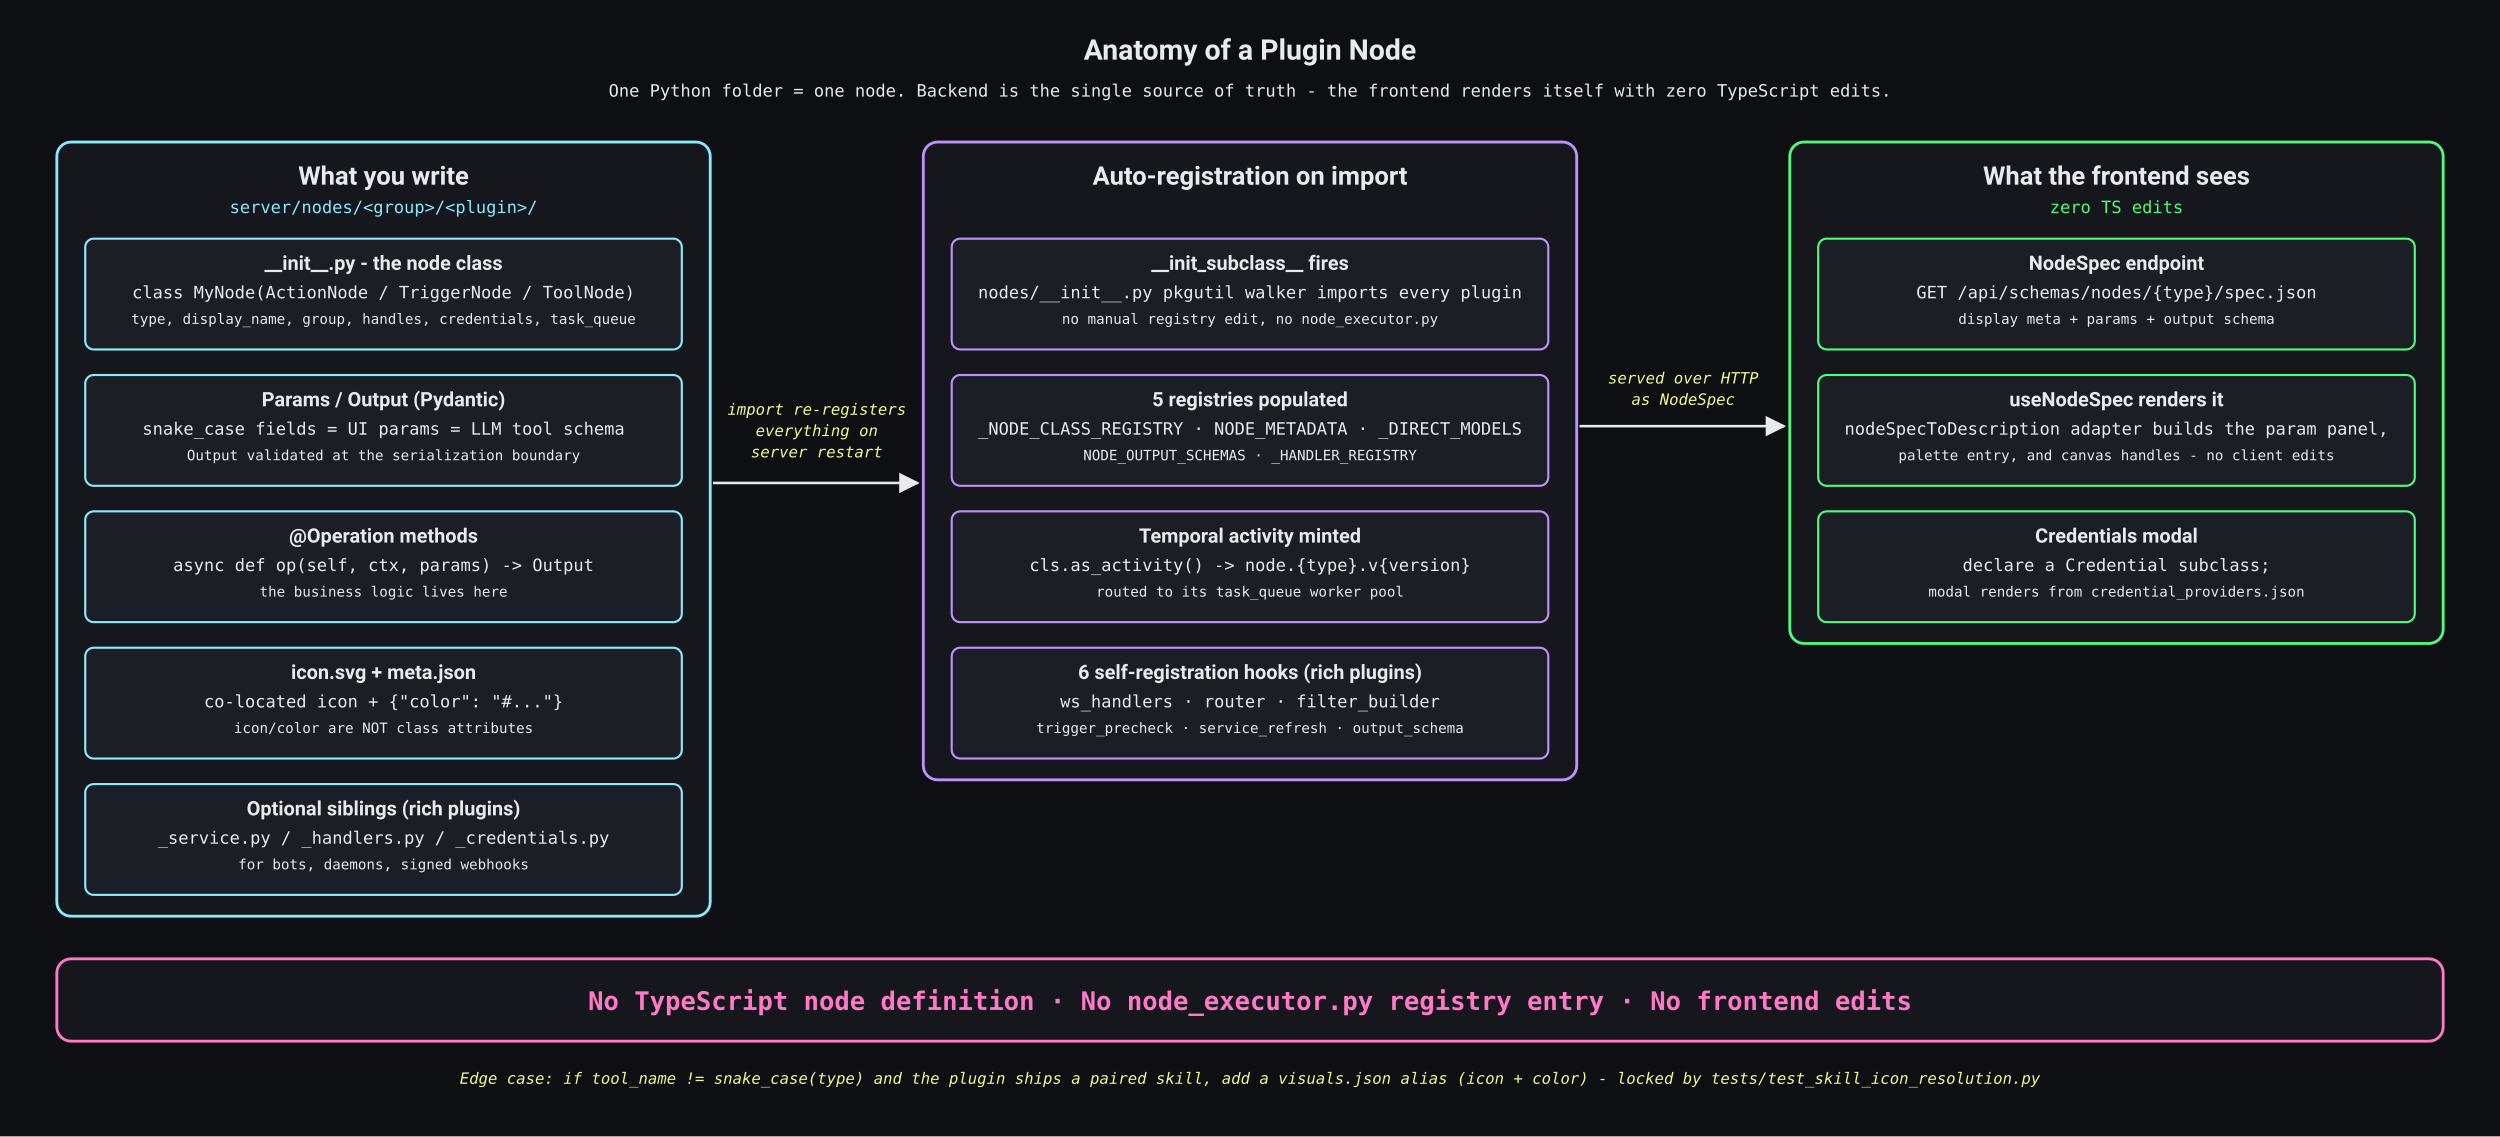
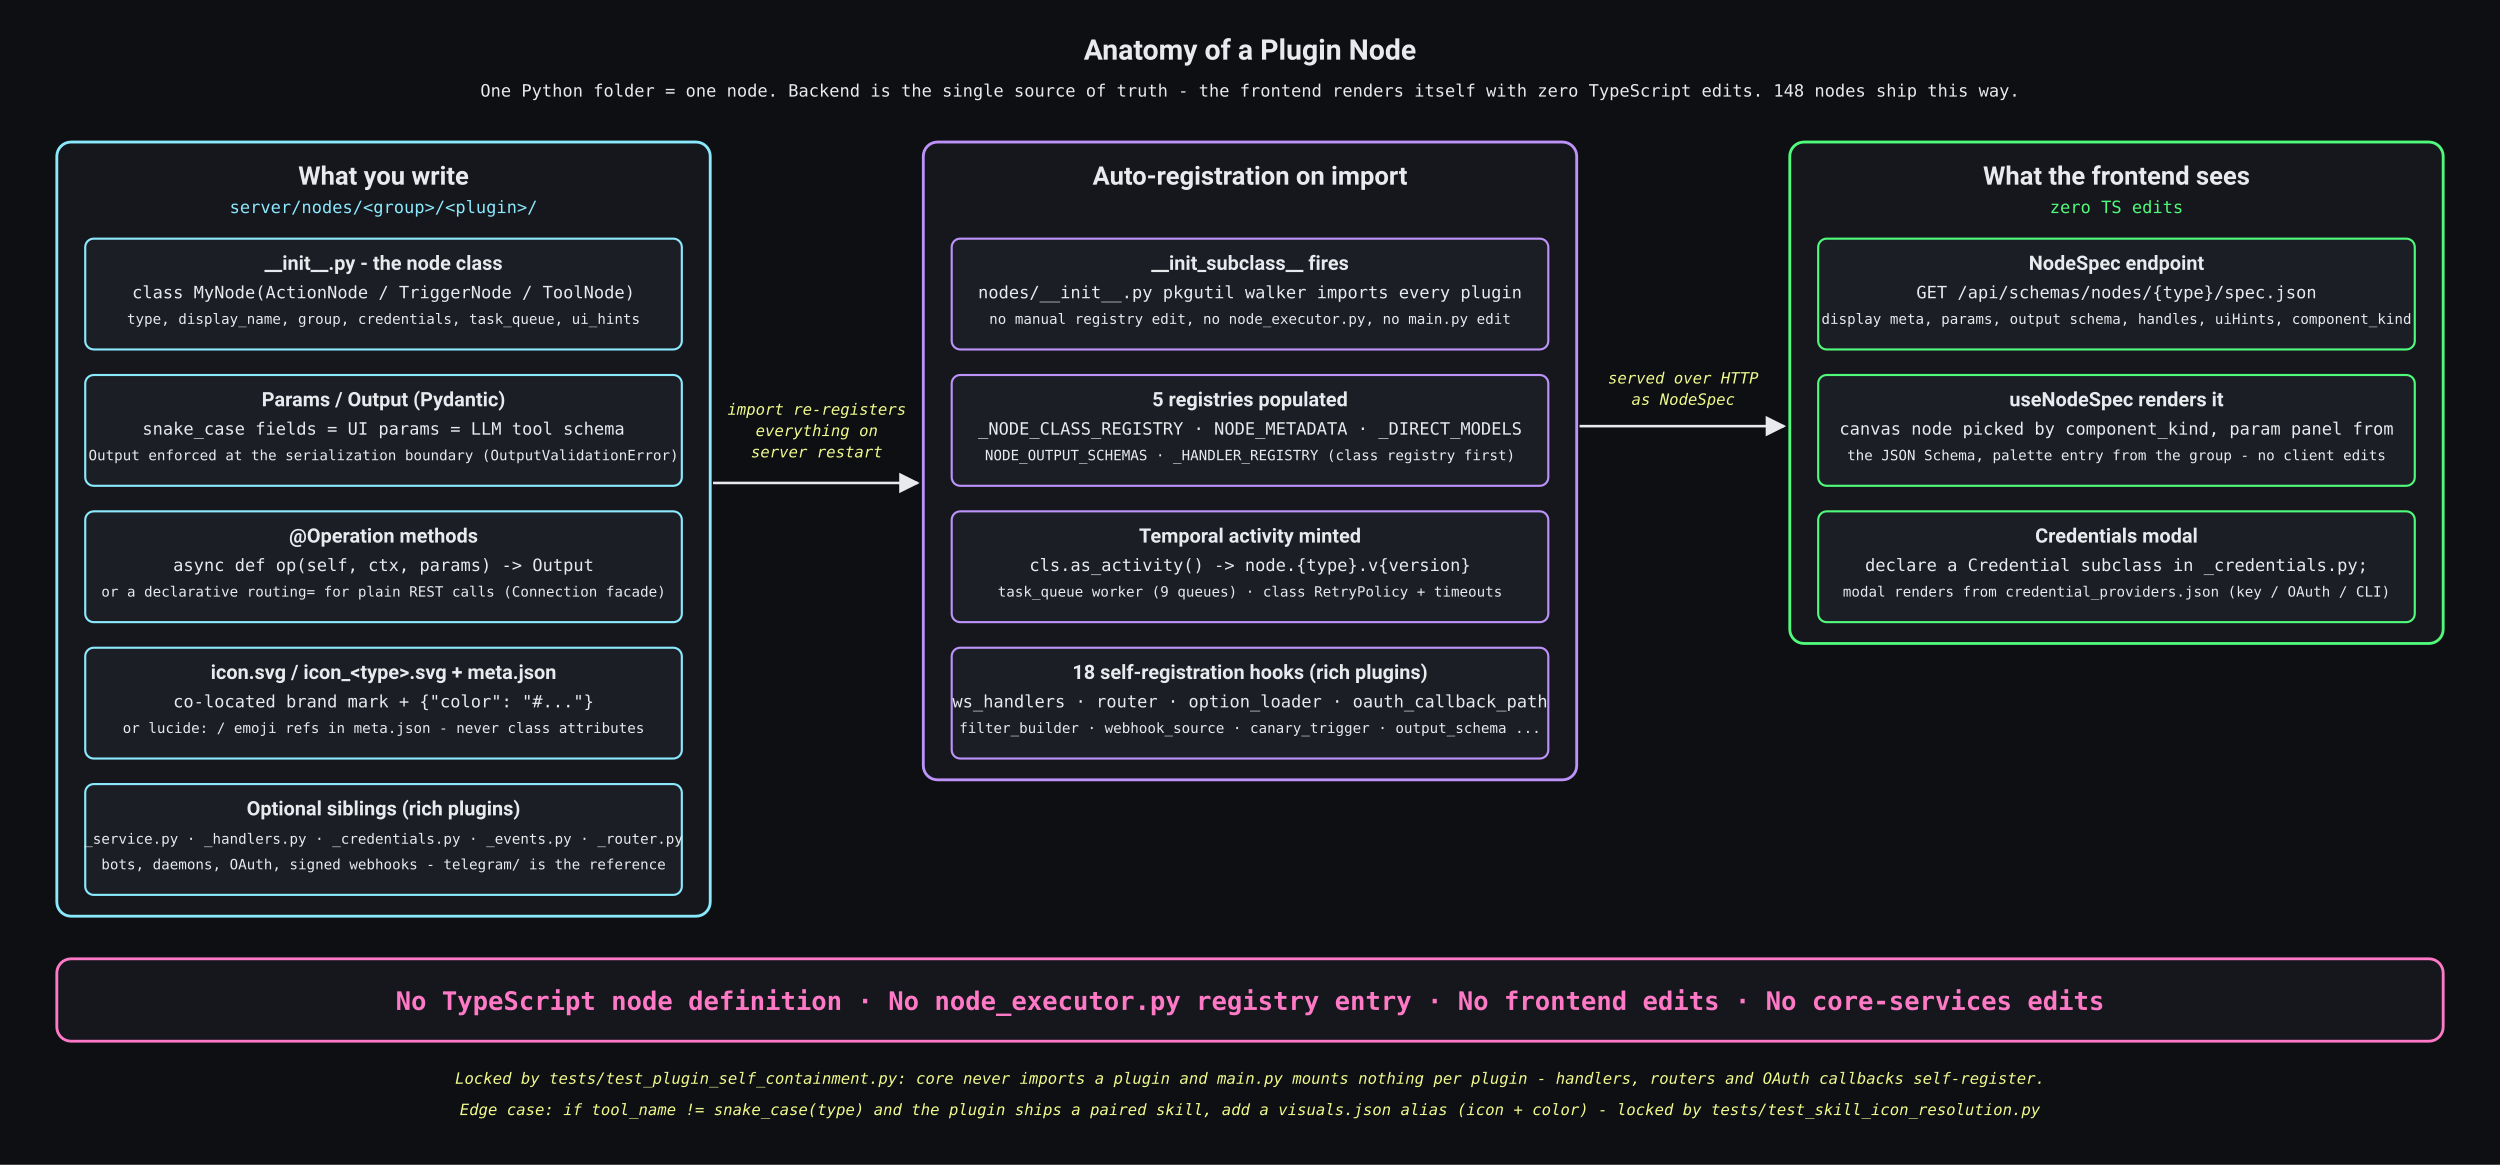
- <svg xmlns="http://www.w3.org/2000/svg" viewBox="0 0 1760 800" width="100%" preserveAspectRatio="xMidYMid meet" font-family="ui-monospace, SFMono-Regular, 'SF Mono', Menlo, Monaco, Consolas, monospace">
+ <svg xmlns="http://www.w3.org/2000/svg" viewBox="0 0 1760 820" width="100%" preserveAspectRatio="xMidYMid meet" font-family="ui-monospace, SFMono-Regular, 'SF Mono', Menlo, Monaco, Consolas, monospace">
  <defs>
    <marker id="arrow" viewBox="0 0 10 10" refX="9" refY="5" markerWidth="8" markerHeight="8" orient="auto-start-reverse">
      <path d="M0,0 L10,5 L0,10 z" fill="#e8eaed" />
    </marker>
    <style>
      .bg { fill: #0d0f13; }
      .panel { fill: #15171c; stroke-width: 2; }
      .p-cyan { stroke: #8be9fd; } .p-purple { stroke: #bd93f9; } .p-orange { stroke: #ffb86c; } .p-green { stroke: #50fa7b; } .p-pink { stroke: #ff79c6; }
      .title { fill: #e8eaed; font-size: 20px; font-weight: 700; }
      .h1 { fill: #e8eaed; font-size: 18px; font-weight: 700; }
      .h2 { fill: #e8eaed; font-size: 14px; font-weight: 700; }
      .sub { fill: #e8eaed; font-size: 12px; }
      .small { fill: #e8eaed; font-size: 10px; }
      .label { fill: #f1fa8c; font-size: 11px; font-style: italic; }
      .conn { stroke: #e8eaed; stroke-width: 1.8; fill: none; }
      .conn-dot { stroke: #9aa1ac; stroke-width: 1.5; fill: none; stroke-dasharray: 4 4; }
      .box { fill: #1b1e25; stroke-width: 1.5; }
      .tier-label { fill: #9aa1ac; font-size: 11px; text-transform: uppercase; letter-spacing: 1px; }
      .accent-cyan { fill: #8be9fd; } .accent-purple { fill: #bd93f9; } .accent-green { fill: #50fa7b; } .accent-orange { fill: #ffb86c; } .accent-pink { fill: #ff79c6; }
          .title, .h1, .h2 { font-family: 'Geist Variable', system-ui, -apple-system, BlinkMacSystemFont, 'Segoe UI', Roboto, sans-serif; }
    </style>
  </defs>
-   <rect class="bg" width="1760" height="800" />
+   <rect class="bg" width="1760" height="820" />
  <text x="880" y="42" class="title" text-anchor="middle">Anatomy of a Plugin Node</text>
-   <text x="880" y="68" class="sub" text-anchor="middle">One Python folder = one node. Backend is the single source of truth - the frontend renders itself with zero TypeScript edits.</text>
+   <text x="880" y="68" class="sub" text-anchor="middle">One Python folder = one node. Backend is the single source of truth - the frontend renders itself with zero TypeScript edits. 148 nodes ship this way.</text>
  <rect class="panel p-cyan" x="40" y="100" width="460" height="545" rx="10" />
  <text x="270" y="130" class="h1" text-anchor="middle">What you write</text>
  <text x="270" y="150" class="accent-cyan" font-size="12" text-anchor="middle">server/nodes/&lt;group&gt;/&lt;plugin&gt;/</text>
  <rect class="box p-cyan" x="60" y="168" width="420" height="78" rx="6" />
  <text x="270" y="190" class="h2" text-anchor="middle">__init__.py - the node class</text>
  <text x="270" y="210" class="sub" text-anchor="middle">class MyNode(ActionNode / TriggerNode / ToolNode)</text>
-   <text x="270" y="228" class="small" text-anchor="middle">type, display_name, group, handles, credentials, task_queue</text>
+   <text x="270" y="228" class="small" text-anchor="middle">type, display_name, group, credentials, task_queue, ui_hints</text>
  <rect class="box p-cyan" x="60" y="264" width="420" height="78" rx="6" />
  <text x="270" y="286" class="h2" text-anchor="middle">Params / Output (Pydantic)</text>
  <text x="270" y="306" class="sub" text-anchor="middle">snake_case fields = UI params = LLM tool schema</text>
-   <text x="270" y="324" class="small" text-anchor="middle">Output validated at the serialization boundary</text>
+   <text x="270" y="324" class="small" text-anchor="middle">Output enforced at the serialization boundary (OutputValidationError)</text>
  <rect class="box p-cyan" x="60" y="360" width="420" height="78" rx="6" />
  <text x="270" y="382" class="h2" text-anchor="middle">@Operation methods</text>
  <text x="270" y="402" class="sub" text-anchor="middle">async def op(self, ctx, params) -&gt; Output</text>
-   <text x="270" y="420" class="small" text-anchor="middle">the business logic lives here</text>
+   <text x="270" y="420" class="small" text-anchor="middle">or a declarative routing= for plain REST calls (Connection facade)</text>
  <rect class="box p-cyan" x="60" y="456" width="420" height="78" rx="6" />
-   <text x="270" y="478" class="h2" text-anchor="middle">icon.svg + meta.json</text>
-   <text x="270" y="498" class="sub" text-anchor="middle">co-located icon + {"color": "#..."}</text>
-   <text x="270" y="516" class="small" text-anchor="middle">icon/color are NOT class attributes</text>
+   <text x="270" y="478" class="h2" text-anchor="middle">icon.svg / icon_&lt;type&gt;.svg + meta.json</text>
+   <text x="270" y="498" class="sub" text-anchor="middle">co-located brand mark + {"color": "#..."}</text>
+   <text x="270" y="516" class="small" text-anchor="middle">or lucide: / emoji refs in meta.json - never class attributes</text>
  <rect class="box p-cyan" x="60" y="552" width="420" height="78" rx="6" />
  <text x="270" y="574" class="h2" text-anchor="middle">Optional siblings (rich plugins)</text>
-   <text x="270" y="594" class="sub" text-anchor="middle">_service.py / _handlers.py / _credentials.py</text>
-   <text x="270" y="612" class="small" text-anchor="middle">for bots, daemons, signed webhooks</text>
+   <text x="270" y="594" class="small" text-anchor="middle">_service.py · _handlers.py · _credentials.py · _events.py · _router.py</text>
+   <text x="270" y="612" class="small" text-anchor="middle">bots, daemons, OAuth, signed webhooks - telegram/ is the reference</text>
  <rect class="panel p-purple" x="650" y="100" width="460" height="449" rx="10" />
  <text x="880" y="130" class="h1" text-anchor="middle">Auto-registration on import</text>
  <rect class="box p-purple" x="670" y="168" width="420" height="78" rx="6" />
  <text x="880" y="190" class="h2" text-anchor="middle">__init_subclass__ fires</text>
  <text x="880" y="210" class="sub" text-anchor="middle">nodes/__init__.py pkgutil walker imports every plugin</text>
-   <text x="880" y="228" class="small" text-anchor="middle">no manual registry edit, no node_executor.py</text>
+   <text x="880" y="228" class="small" text-anchor="middle">no manual registry edit, no node_executor.py, no main.py edit</text>
  <rect class="box p-purple" x="670" y="264" width="420" height="78" rx="6" />
  <text x="880" y="286" class="h2" text-anchor="middle">5 registries populated</text>
  <text x="880" y="306" class="sub" text-anchor="middle">_NODE_CLASS_REGISTRY · NODE_METADATA · _DIRECT_MODELS</text>
-   <text x="880" y="324" class="small" text-anchor="middle">NODE_OUTPUT_SCHEMAS · _HANDLER_REGISTRY</text>
+   <text x="880" y="324" class="small" text-anchor="middle">NODE_OUTPUT_SCHEMAS · _HANDLER_REGISTRY (class registry first)</text>
  <rect class="box p-purple" x="670" y="360" width="420" height="78" rx="6" />
  <text x="880" y="382" class="h2" text-anchor="middle">Temporal activity minted</text>
  <text x="880" y="402" class="sub" text-anchor="middle">cls.as_activity() -&gt; node.{type}.v{version}</text>
-   <text x="880" y="420" class="small" text-anchor="middle">routed to its task_queue worker pool</text>
+   <text x="880" y="420" class="small" text-anchor="middle">task_queue worker (9 queues) · class RetryPolicy + timeouts</text>
  <rect class="box p-purple" x="670" y="456" width="420" height="78" rx="6" />
-   <text x="880" y="478" class="h2" text-anchor="middle">6 self-registration hooks (rich plugins)</text>
-   <text x="880" y="498" class="sub" text-anchor="middle">ws_handlers · router · filter_builder</text>
-   <text x="880" y="516" class="small" text-anchor="middle">trigger_precheck · service_refresh · output_schema</text>
+   <text x="880" y="478" class="h2" text-anchor="middle">18 self-registration hooks (rich plugins)</text>
+   <text x="880" y="498" class="sub" text-anchor="middle">ws_handlers · router · option_loader · oauth_callback_path</text>
+   <text x="880" y="516" class="small" text-anchor="middle">filter_builder · webhook_source · canary_trigger · output_schema ...</text>
  <rect class="panel p-green" x="1260" y="100" width="460" height="353" rx="10" />
  <text x="1490" y="130" class="h1" text-anchor="middle">What the frontend sees</text>
  <text x="1490" y="150" class="accent-green" font-size="12" text-anchor="middle">zero TS edits</text>
  <rect class="box p-green" x="1280" y="168" width="420" height="78" rx="6" />
  <text x="1490" y="190" class="h2" text-anchor="middle">NodeSpec endpoint</text>
  <text x="1490" y="210" class="sub" text-anchor="middle">GET /api/schemas/nodes/{type}/spec.json</text>
-   <text x="1490" y="228" class="small" text-anchor="middle">display meta + params + output schema</text>
+   <text x="1490" y="228" class="small" text-anchor="middle">display meta, params, output schema, handles, uiHints, component_kind</text>
  <rect class="box p-green" x="1280" y="264" width="420" height="78" rx="6" />
  <text x="1490" y="286" class="h2" text-anchor="middle">useNodeSpec renders it</text>
-   <text x="1490" y="306" class="sub" text-anchor="middle">nodeSpecToDescription adapter builds the param panel,</text>
-   <text x="1490" y="324" class="small" text-anchor="middle">palette entry, and canvas handles - no client edits</text>
+   <text x="1490" y="306" class="sub" text-anchor="middle">canvas node picked by component_kind, param panel from</text>
+   <text x="1490" y="324" class="small" text-anchor="middle">the JSON Schema, palette entry from the group - no client edits</text>
  <rect class="box p-green" x="1280" y="360" width="420" height="78" rx="6" />
  <text x="1490" y="382" class="h2" text-anchor="middle">Credentials modal</text>
-   <text x="1490" y="402" class="sub" text-anchor="middle">declare a Credential subclass;</text>
-   <text x="1490" y="420" class="small" text-anchor="middle">modal renders from credential_providers.json</text>
+   <text x="1490" y="402" class="sub" text-anchor="middle">declare a Credential subclass in _credentials.py;</text>
+   <text x="1490" y="420" class="small" text-anchor="middle">modal renders from credential_providers.json (key / OAuth / CLI)</text>
  <text x="575" y="292" class="label" text-anchor="middle">import re-registers</text>
  <text x="575" y="307" class="label" text-anchor="middle">everything on</text>
  <text x="575" y="322" class="label" text-anchor="middle">server restart</text>
  <path class="conn" d="M 502 340 L 646 340" marker-end="url(#arrow)" />
  <text x="1185" y="270" class="label" text-anchor="middle">served over HTTP</text>
  <text x="1185" y="285" class="label" text-anchor="middle">as NodeSpec</text>
  <path class="conn" d="M 1112 300 L 1256 300" marker-end="url(#arrow)" />
  <rect class="panel p-pink" x="40" y="675" width="1680" height="58" rx="10" />
-   <text x="880" y="711" class="accent-pink" font-size="18" font-weight="700" text-anchor="middle">No TypeScript node definition · No node_executor.py registry entry · No frontend edits</text>
-   <text x="880" y="763" class="label" text-anchor="middle">Edge case: if tool_name != snake_case(type) and the plugin ships a paired skill, add a visuals.json alias (icon + color) - locked by tests/test_skill_icon_resolution.py</text>
+   <text x="880" y="711" class="accent-pink" font-size="18" font-weight="700" text-anchor="middle">No TypeScript node definition · No node_executor.py registry entry · No frontend edits · No core-services edits</text>
+   <text x="880" y="763" class="label" text-anchor="middle">Locked by tests/test_plugin_self_containment.py: core never imports a plugin and main.py mounts nothing per plugin - handlers, routers and OAuth callbacks self-register.</text>
+   <text x="880" y="785" class="label" text-anchor="middle">Edge case: if tool_name != snake_case(type) and the plugin ships a paired skill, add a visuals.json alias (icon + color) - locked by tests/test_skill_icon_resolution.py</text>
</svg>
